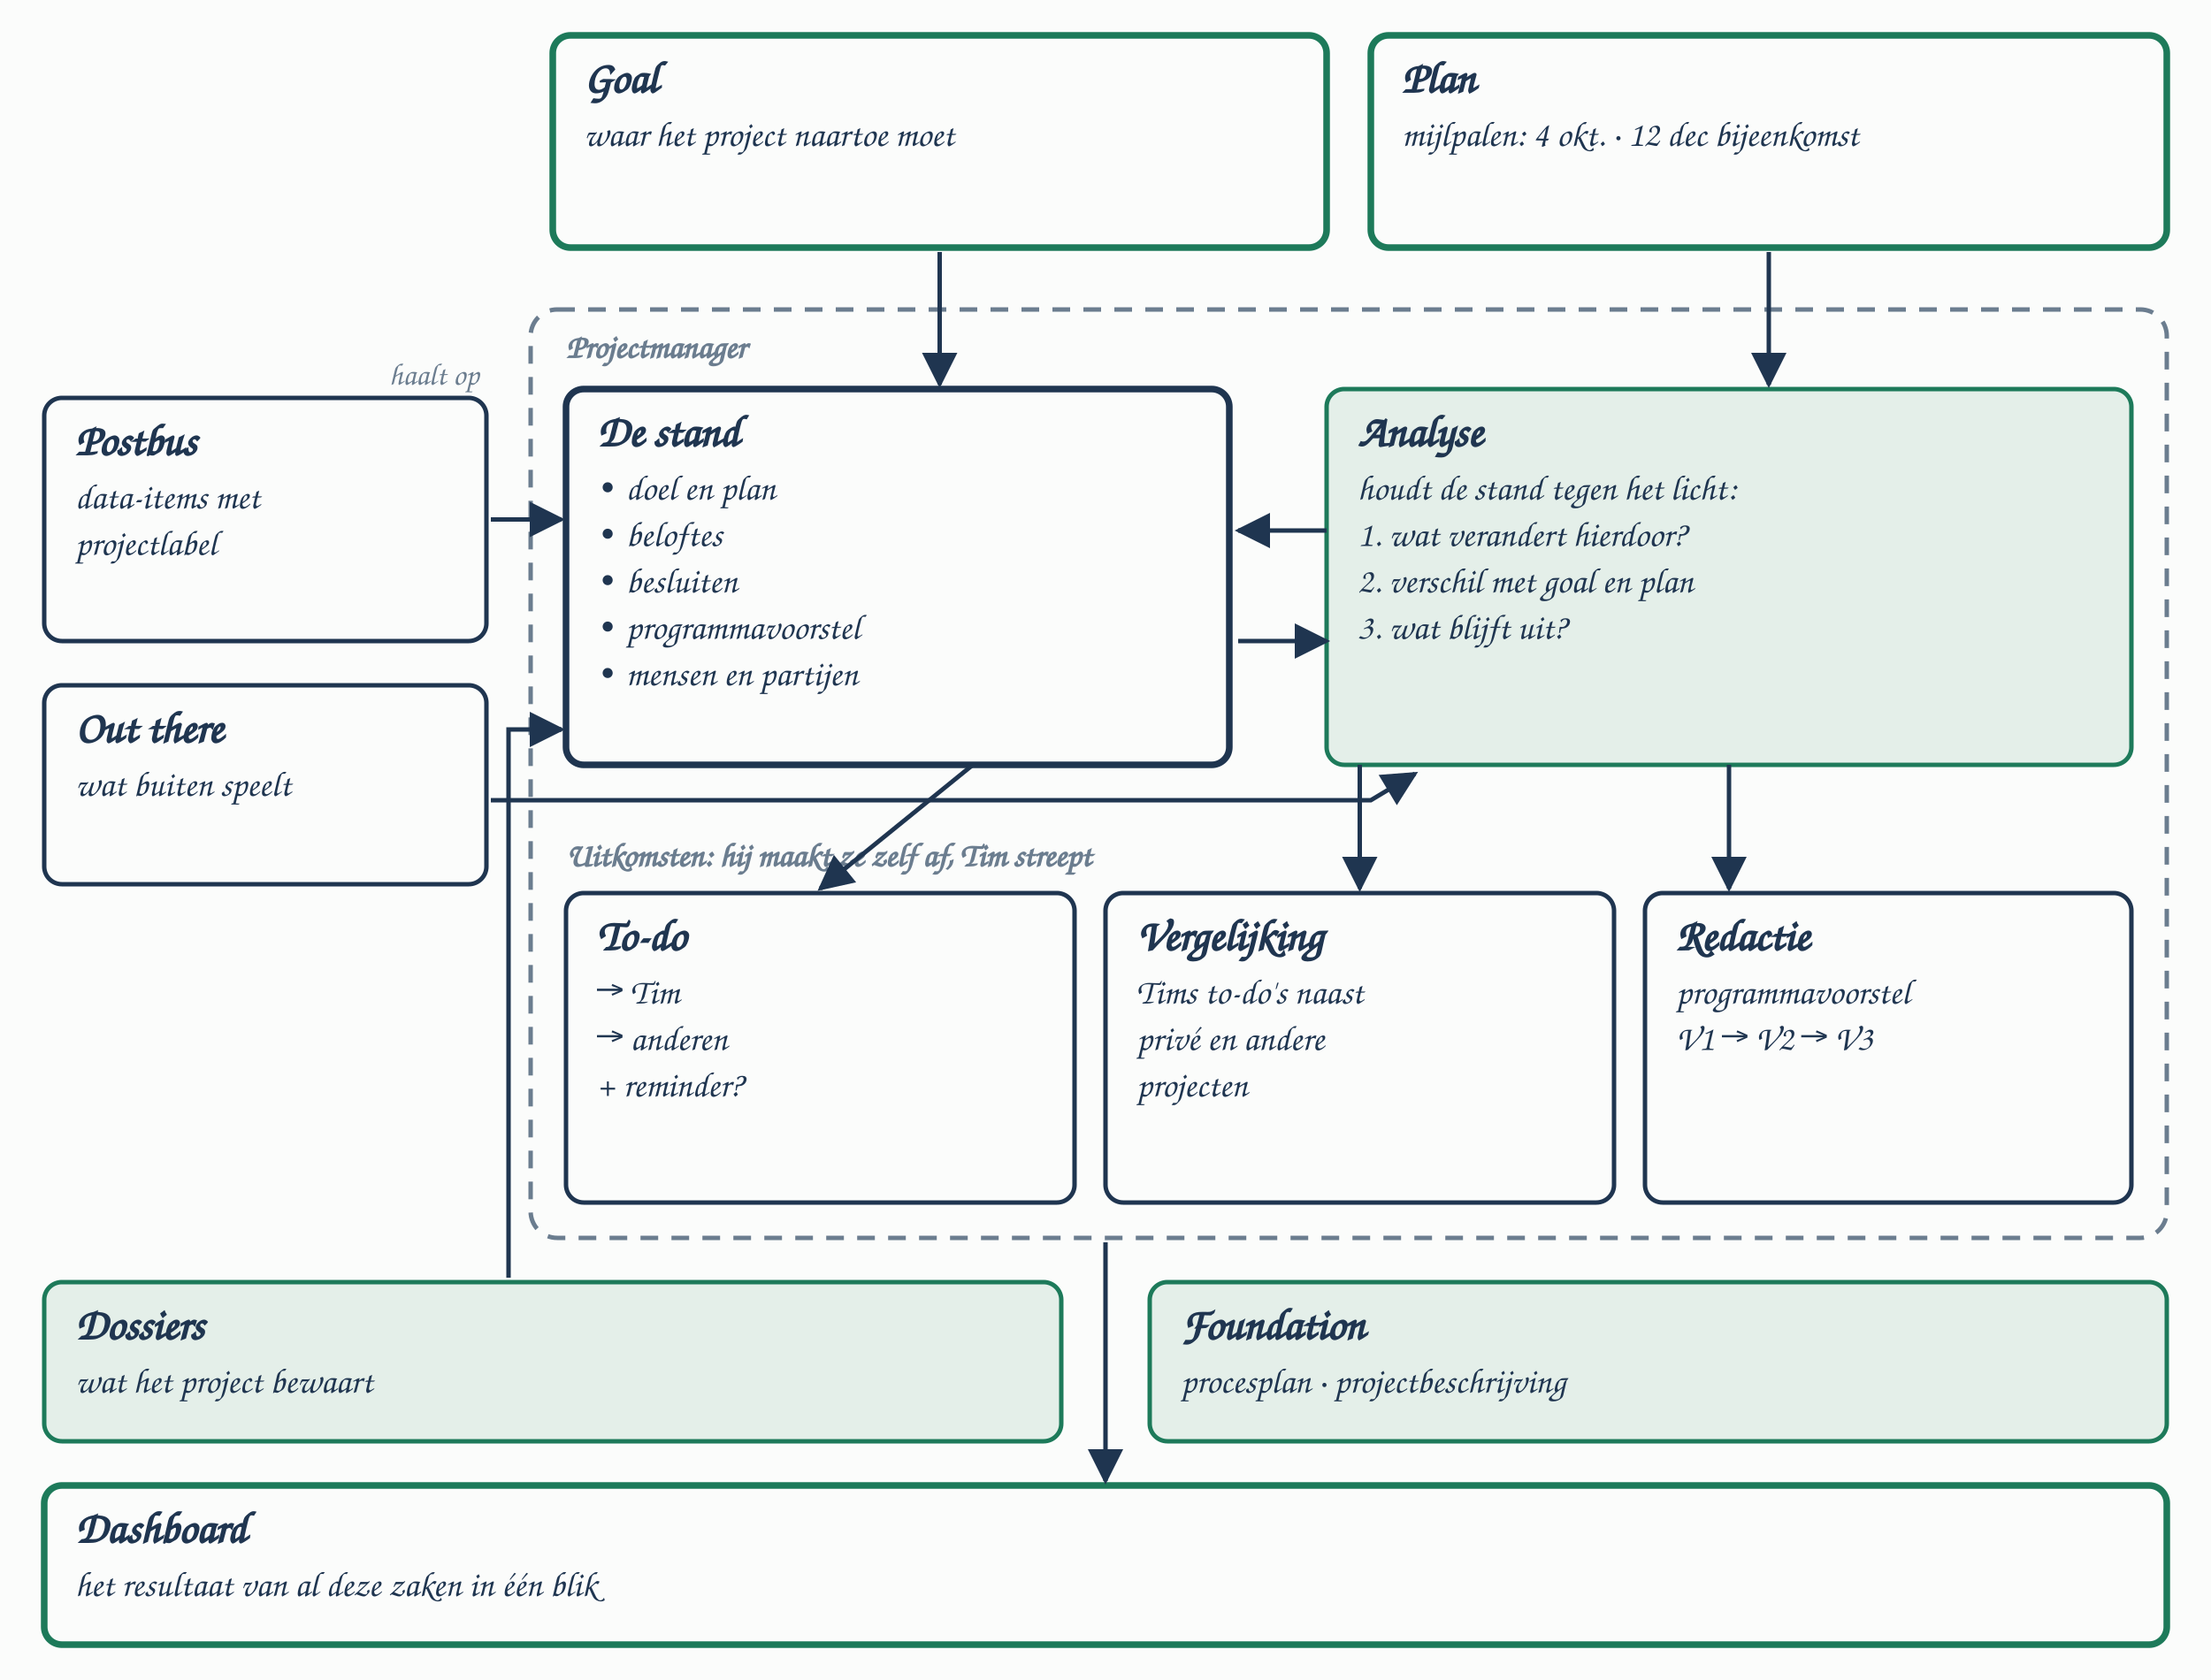
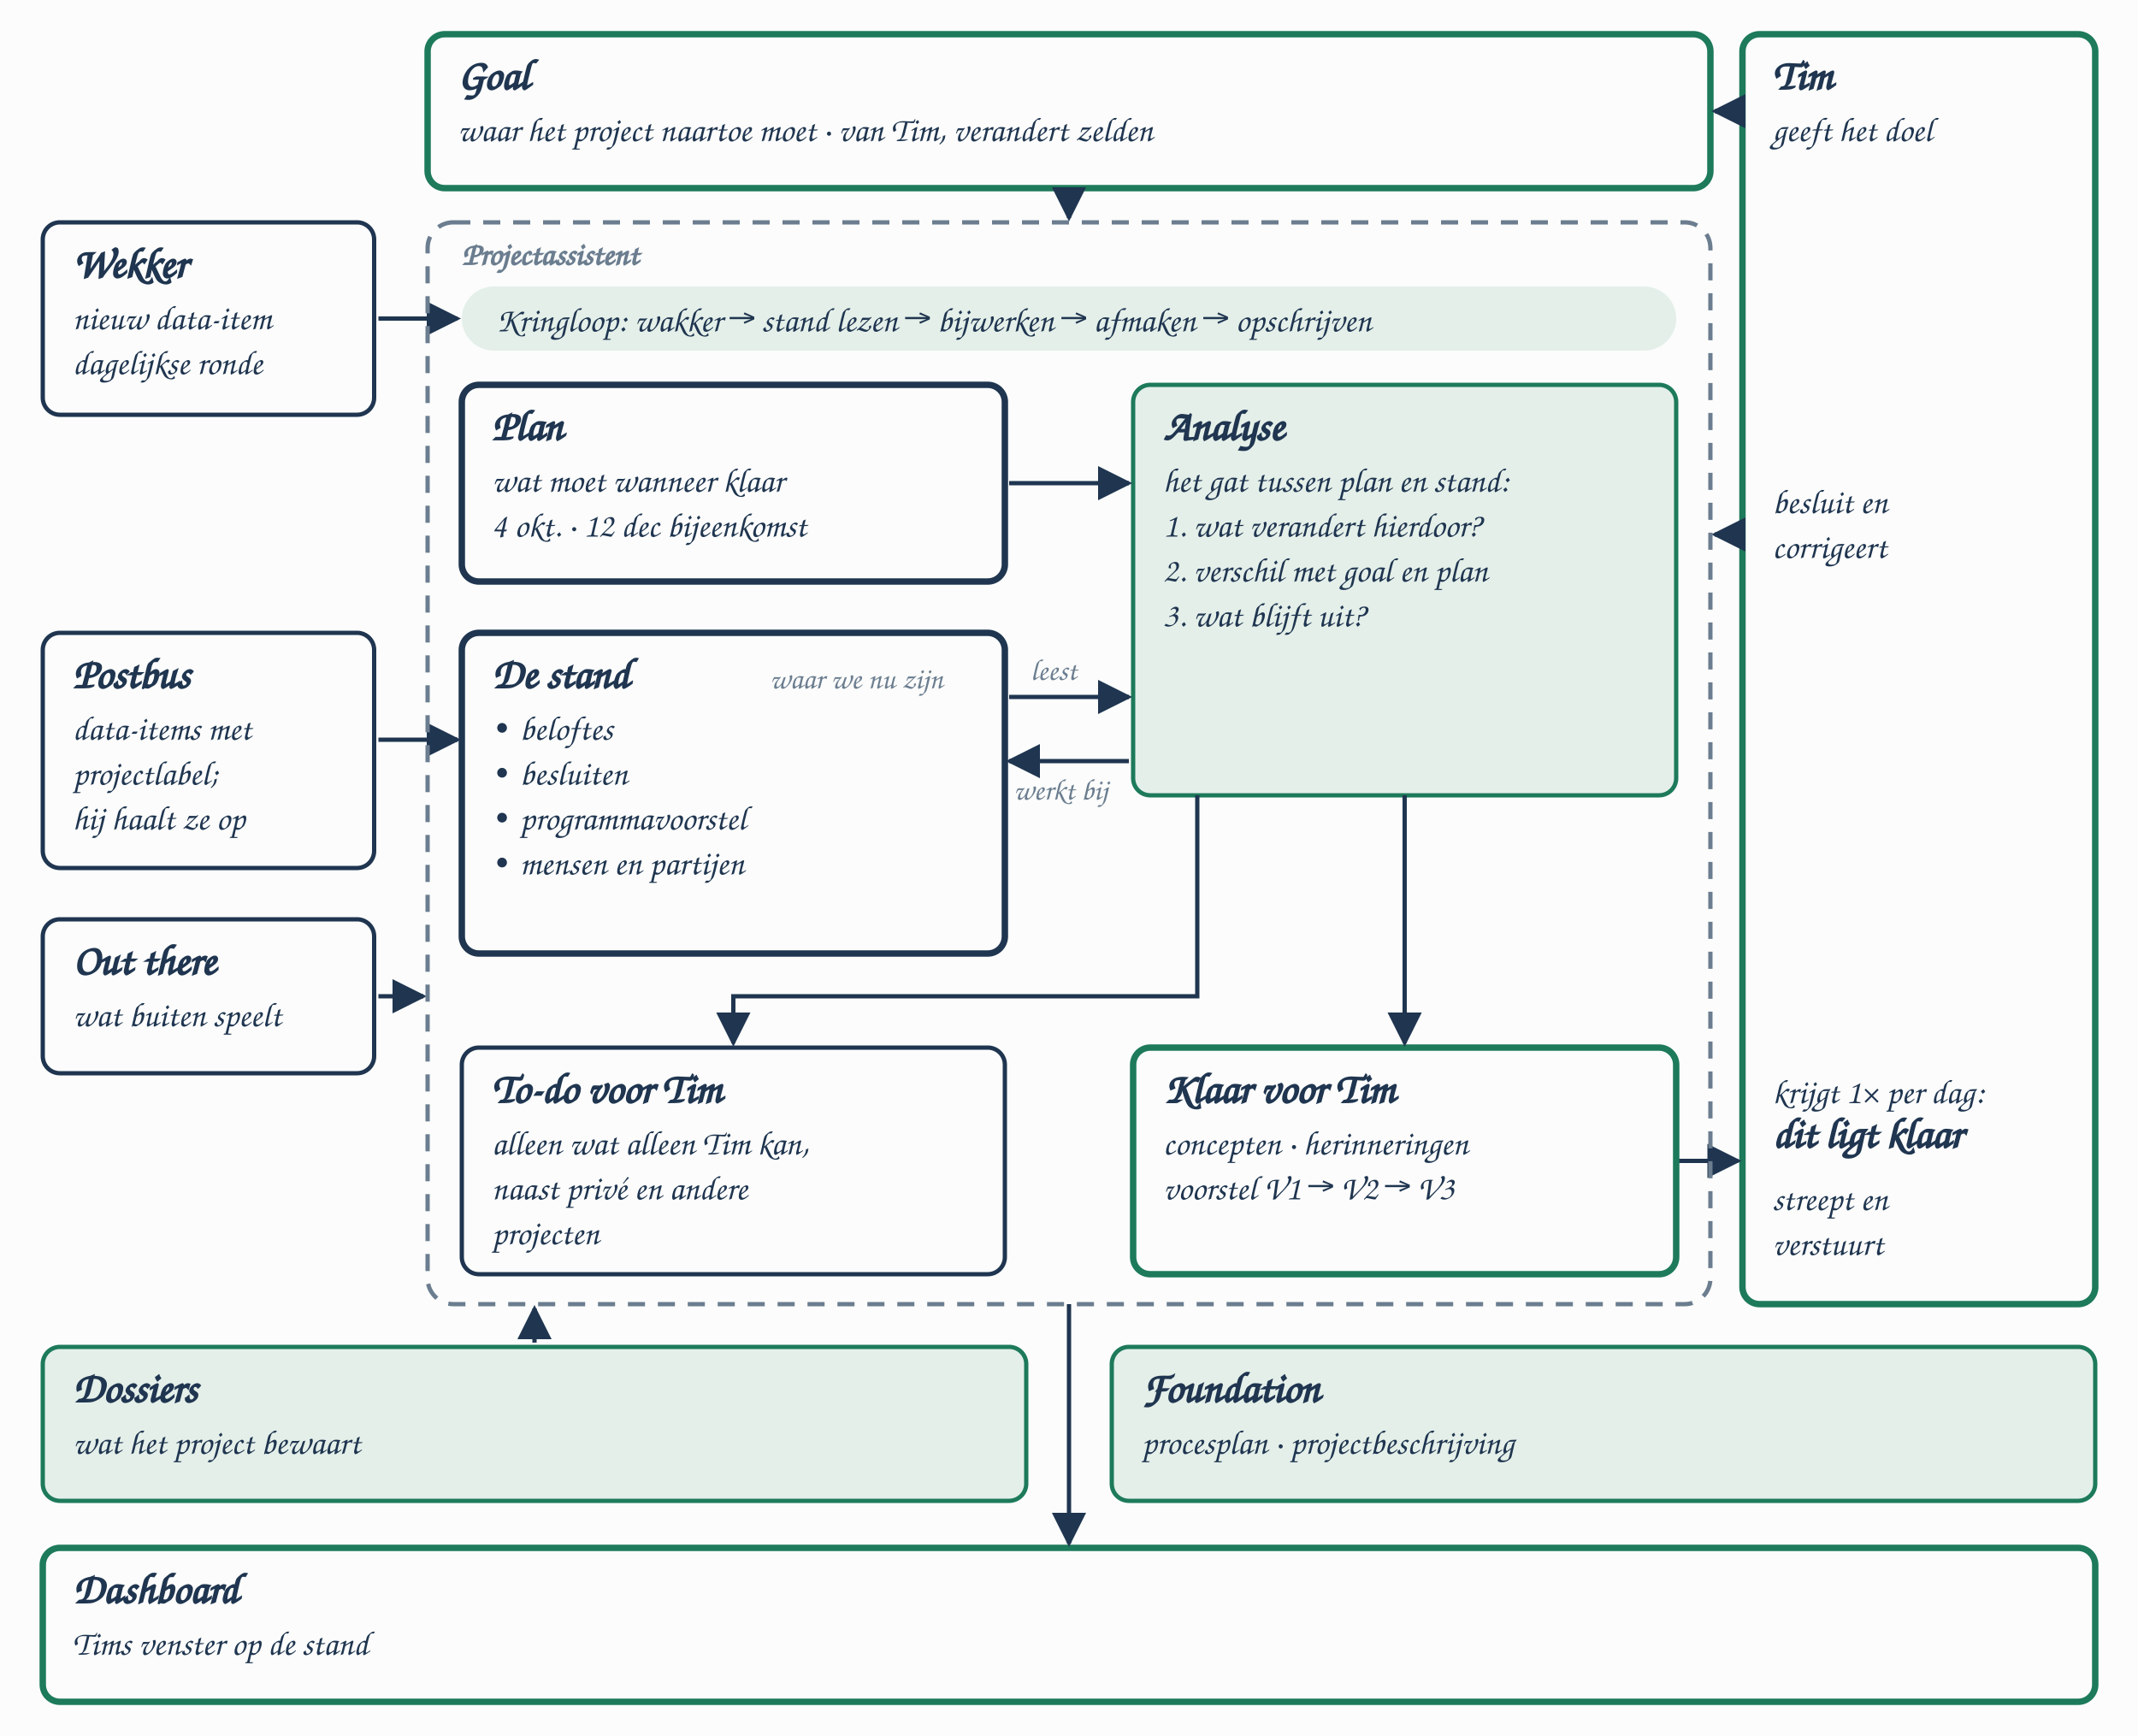
- <svg xmlns="http://www.w3.org/2000/svg" width="1000" height="760" viewBox="0 0 1000 760" role="img" aria-label="Containertekening van de projectassistent">
+ <svg xmlns="http://www.w3.org/2000/svg" width="1000" height="812" viewBox="0 0 1000 812" role="img" aria-label="Containertekening van de projectassistent">
  <style>text{fill:#1f3550;font-family:"Kalam","Comic Sans MS","Chalkboard SE",cursive}
.lbl{font-weight:700;font-size:20px}.sm{font-size:16px}.xs{font-size:14px;fill:#6b7d8f}
.clbl{font-size:15px;font-weight:700;fill:#6b7d8f}
- .box,.stand,.analyse,.top,.base,.dash{fill:#fbfcfb;stroke:#1f3550;stroke-width:2}
+ .box,.stand,.analyse,.top,.base,.dash,.tim{fill:#fbfcfb;stroke:#1f3550;stroke-width:2}
.stand{stroke-width:3}.analyse{fill:#e4efe9;stroke:#1d7a5a}
- .top{stroke:#1d7a5a;stroke-width:3}.base{fill:#e4efe9;stroke:#1d7a5a}
- .dash{stroke:#1d7a5a;stroke-width:3}
+ .top,.tim{stroke:#1d7a5a;stroke-width:3}.base{fill:#e4efe9;stroke:#1d7a5a}
+ .dash{stroke:#1d7a5a;stroke-width:3}.loop{fill:#e4efe9}
.container{fill:none;stroke:#6b7d8f;stroke-width:2;stroke-dasharray:8 6}
.arrow{stroke:#1f3550;stroke-width:2;fill:none;marker-end:url(#pijl)}.tip{fill:#1f3550}</style>
-   <rect width="1000" height="760" fill="#fbfcfb" />
+   <rect width="1000" height="812" fill="#fbfcfb" />
  <defs>
    <marker id="pijl" viewBox="0 0 10 10" refX="9" refY="5" markerWidth="8" markerHeight="8" orient="auto-start-reverse">
      <path d="M0,0 L10,5 L0,10 z" class="tip" />
    </marker>
  </defs>
-   <rect class="top" x="250" y="16" width="350" height="96" rx="8" />
-   <text class="lbl" x="264" y="42">Goal</text>
-   <text class="sm" x="264" y="66">waar het project naartoe moet</text>
-   <rect class="top" x="620" y="16" width="360" height="96" rx="8" />
-   <text class="lbl" x="634" y="42">Plan</text>
-   <text class="sm" x="634" y="66">mijlpalen: 4 okt. · 12 dec bijeenkomst</text>
-   <rect class="box" x="20" y="180" width="200" height="110" rx="8" />
-   <text class="lbl" x="34" y="206">Postbus</text>
-   <text class="sm" x="34" y="230">data-items met</text>
-   <text class="sm" x="34" y="251">projectlabel</text>
-   <rect class="box" x="20" y="310" width="200" height="90" rx="8" />
-   <text class="lbl" x="34" y="336">Out there</text>
-   <text class="sm" x="34" y="360">wat buiten speelt</text>
-   <rect class="container" x="240" y="140" width="740" height="420" rx="12" />
-   <text class="clbl" x="256" y="162">Projectmanager</text>
-   <rect class="stand" x="256" y="176" width="300" height="170" rx="8" />
-   <text class="lbl" x="270" y="202">De stand</text>
-   <text class="sm" x="270" y="226">• doel en plan</text>
-   <text class="sm" x="270" y="247">• beloftes</text>
-   <text class="sm" x="270" y="268">• besluiten</text>
-   <text class="sm" x="270" y="289">• programmavoorstel</text>
-   <text class="sm" x="270" y="310">• mensen en partijen</text>
-   <rect class="analyse" x="600" y="176" width="364" height="170" rx="8" />
-   <text class="lbl" x="614" y="202">Analyse</text>
-   <text class="sm" x="614" y="226">houdt de stand tegen het licht:</text>
-   <text class="sm" x="614" y="247">1. wat verandert hierdoor?</text>
-   <text class="sm" x="614" y="268">2. verschil met goal en plan</text>
-   <text class="sm" x="614" y="289">3. wat blijft uit?</text>
-   <path class="arrow" d="M600,240 L560,240" />
-   <path class="arrow" d="M560,290 L600,290" />
-   <path class="arrow" d="M425,114 L425,174" />
-   <path class="arrow" d="M800,114 L800,174" />
-   <path class="arrow" d="M222,235 L254,235" />
-   <text class="xs" x="176" y="174">haalt op</text>
-   <path class="arrow" d="M222,362 L620,362 L640,350" />
-   <text class="clbl" x="256" y="392">Uitkomsten: hij maakt ze zelf af, Tim streept</text>
-   <rect class="box" x="256" y="404" width="230" height="140" rx="8" />
-   <text class="lbl" x="270" y="430">To-do</text>
-   <text class="sm" x="270" y="454">→ Tim</text>
-   <text class="sm" x="270" y="475">→ anderen</text>
-   <text class="sm" x="270" y="496">+ reminder?</text>
-   <rect class="box" x="500" y="404" width="230" height="140" rx="8" />
-   <text class="lbl" x="514" y="430">Vergelijking</text>
-   <text class="sm" x="514" y="454">Tims to-do's naast</text>
-   <text class="sm" x="514" y="475">privé en andere</text>
-   <text class="sm" x="514" y="496">projecten</text>
-   <rect class="box" x="744" y="404" width="220" height="140" rx="8" />
-   <text class="lbl" x="758" y="430">Redactie</text>
-   <text class="sm" x="758" y="454">programmavoorstel</text>
-   <text class="sm" x="758" y="475">V1 → V2 → V3</text>
-   <path class="arrow" d="M782,346 L782,402" />
-   <path class="arrow" d="M615,346 L615,402" />
-   <path class="arrow" d="M440,346 L371,402" />
-   <rect class="base" x="20" y="580" width="460" height="72" rx="8" />
-   <text class="lbl" x="34" y="606">Dossiers</text>
-   <text class="sm" x="34" y="630">wat het project bewaart</text>
-   <rect class="base" x="520" y="580" width="460" height="72" rx="8" />
-   <text class="lbl" x="534" y="606">Foundation</text>
-   <text class="sm" x="534" y="630">procesplan · projectbeschrijving</text>
-   <path class="arrow" d="M230,578 L230,330 L254,330" />
-   <rect class="dash" x="20" y="672" width="960" height="72" rx="8" />
-   <text class="lbl" x="34" y="698">Dashboard</text>
-   <text class="sm" x="34" y="722">het resultaat van al deze zaken in één blik</text>
-   <path class="arrow" d="M500,562 L500,670" />
+   <rect class="top" x="200" y="16" width="600" height="72" rx="8" />
+   <text class="lbl" x="214" y="42">Goal</text>
+   <text class="sm" x="214" y="66">waar het project naartoe moet · van Tim, verandert zelden</text>
+   <path class="arrow" d="M500,88 L500,102" />
+   <rect class="tim" x="815" y="16" width="165" height="594" rx="8" />
+   <text class="lbl" x="829" y="42">Tim</text>
+   <text class="sm" x="829" y="66">geeft het doel</text>
+   <path class="arrow" d="M815,52 L802,52" />
+   <text class="sm" x="829" y="240">besluit en</text>
+   <text class="sm" x="829" y="261">corrigeert</text>
+   <path class="arrow" d="M815,250 L802,250" />
+   <text class="sm" x="829" y="516">krijgt 1× per dag:</text>
+   <text class="lbl" x="829" y="537">dit ligt klaar</text>
+   <text class="sm" x="829" y="566">streept en</text>
+   <text class="sm" x="829" y="587">verstuurt</text>
+   <path class="arrow" d="M784,543 L813,543" />
+   <rect class="box" x="20" y="104" width="155" height="90" rx="8" />
+   <text class="lbl" x="34" y="130">Wekker</text>
+   <text class="sm" x="34" y="154">nieuw data-item</text>
+   <text class="sm" x="34" y="175">dagelijkse ronde</text>
+   <path class="arrow" d="M177,149 L214,149" />
+   <rect class="box" x="20" y="296" width="155" height="110" rx="8" />
+   <text class="lbl" x="34" y="322">Postbus</text>
+   <text class="sm" x="34" y="346">data-items met</text>
+   <text class="sm" x="34" y="367">projectlabel;</text>
+   <text class="sm" x="34" y="388">hij haalt ze op</text>
+   <path class="arrow" d="M177,346 L214,346" />
+   <rect class="box" x="20" y="430" width="155" height="72" rx="8" />
+   <text class="lbl" x="34" y="456">Out there</text>
+   <text class="sm" x="34" y="480">wat buiten speelt</text>
+   <path class="arrow" d="M177,466 L198,466" />
+   <rect class="container" x="200" y="104" width="600" height="506" rx="12" />
+   <text class="clbl" x="216" y="124">Projectassistent</text>
+   <rect class="loop" x="216" y="134" width="568" height="30" rx="15" />
+   <text class="sm" x="232" y="155">Kringloop: wakker → stand lezen → bijwerken → afmaken → opschrijven</text>
+   <rect class="stand" x="216" y="180" width="254" height="92" rx="8" />
+   <text class="lbl" x="230" y="206">Plan</text>
+   <text class="sm" x="230" y="230">wat moet wanneer klaar</text>
+   <text class="sm" x="230" y="251">4 okt. · 12 dec bijeenkomst</text>
+   <rect class="stand" x="216" y="296" width="254" height="150" rx="8" />
+   <text class="lbl" x="230" y="322">De stand</text>
+   <text class="sm" x="230" y="346">• beloftes</text>
+   <text class="sm" x="230" y="367">• besluiten</text>
+   <text class="sm" x="230" y="388">• programmavoorstel</text>
+   <text class="sm" x="230" y="409">• mensen en partijen</text>
+   <text class="xs" x="360" y="322">waar we nu zijn</text>
+   <rect class="analyse" x="530" y="180" width="254" height="192" rx="8" />
+   <text class="lbl" x="544" y="206">Analyse</text>
+   <text class="sm" x="544" y="230">het gat tussen plan en stand:</text>
+   <text class="sm" x="544" y="251">1. wat verandert hierdoor?</text>
+   <text class="sm" x="544" y="272">2. verschil met goal en plan</text>
+   <text class="sm" x="544" y="293">3. wat blijft uit?</text>
+   <path class="arrow" d="M472,226 L528,226" />
+   <path class="arrow" d="M472,326 L528,326" />
+   <text class="xs" x="482" y="318">leest</text>
+   <path class="arrow" d="M528,356 L472,356" />
+   <text class="xs" x="474" y="374">werkt bij</text>
+   <rect class="box" x="216" y="490" width="254" height="106" rx="8" />
+   <text class="lbl" x="230" y="516">To-do voor Tim</text>
+   <text class="sm" x="230" y="540">alleen wat alleen Tim kan,</text>
+   <text class="sm" x="230" y="561">naast privé en andere</text>
+   <text class="sm" x="230" y="582">projecten</text>
+   <rect class="dash" x="530" y="490" width="254" height="106" rx="8" />
+   <text class="lbl" x="544" y="516">Klaar voor Tim</text>
+   <text class="sm" x="544" y="540">concepten · herinneringen</text>
+   <text class="sm" x="544" y="561">voorstel V1 → V2 → V3</text>
+   <path class="arrow" d="M657,372 L657,488" />
+   <path class="arrow" d="M560,372 L560,466 L343,466 L343,488" />
+   <rect class="base" x="20" y="630" width="460" height="72" rx="8" />
+   <text class="lbl" x="34" y="656">Dossiers</text>
+   <text class="sm" x="34" y="680">wat het project bewaart</text>
+   <rect class="base" x="520" y="630" width="460" height="72" rx="8" />
+   <text class="lbl" x="534" y="656">Foundation</text>
+   <text class="sm" x="534" y="680">procesplan · projectbeschrijving</text>
+   <path class="arrow" d="M250,628 L250,612" />
+   <rect class="dash" x="20" y="724" width="960" height="72" rx="8" />
+   <text class="lbl" x="34" y="750">Dashboard</text>
+   <text class="sm" x="34" y="774">Tims venster op de stand</text>
+   <path class="arrow" d="M500,610 L500,722" />
</svg>
